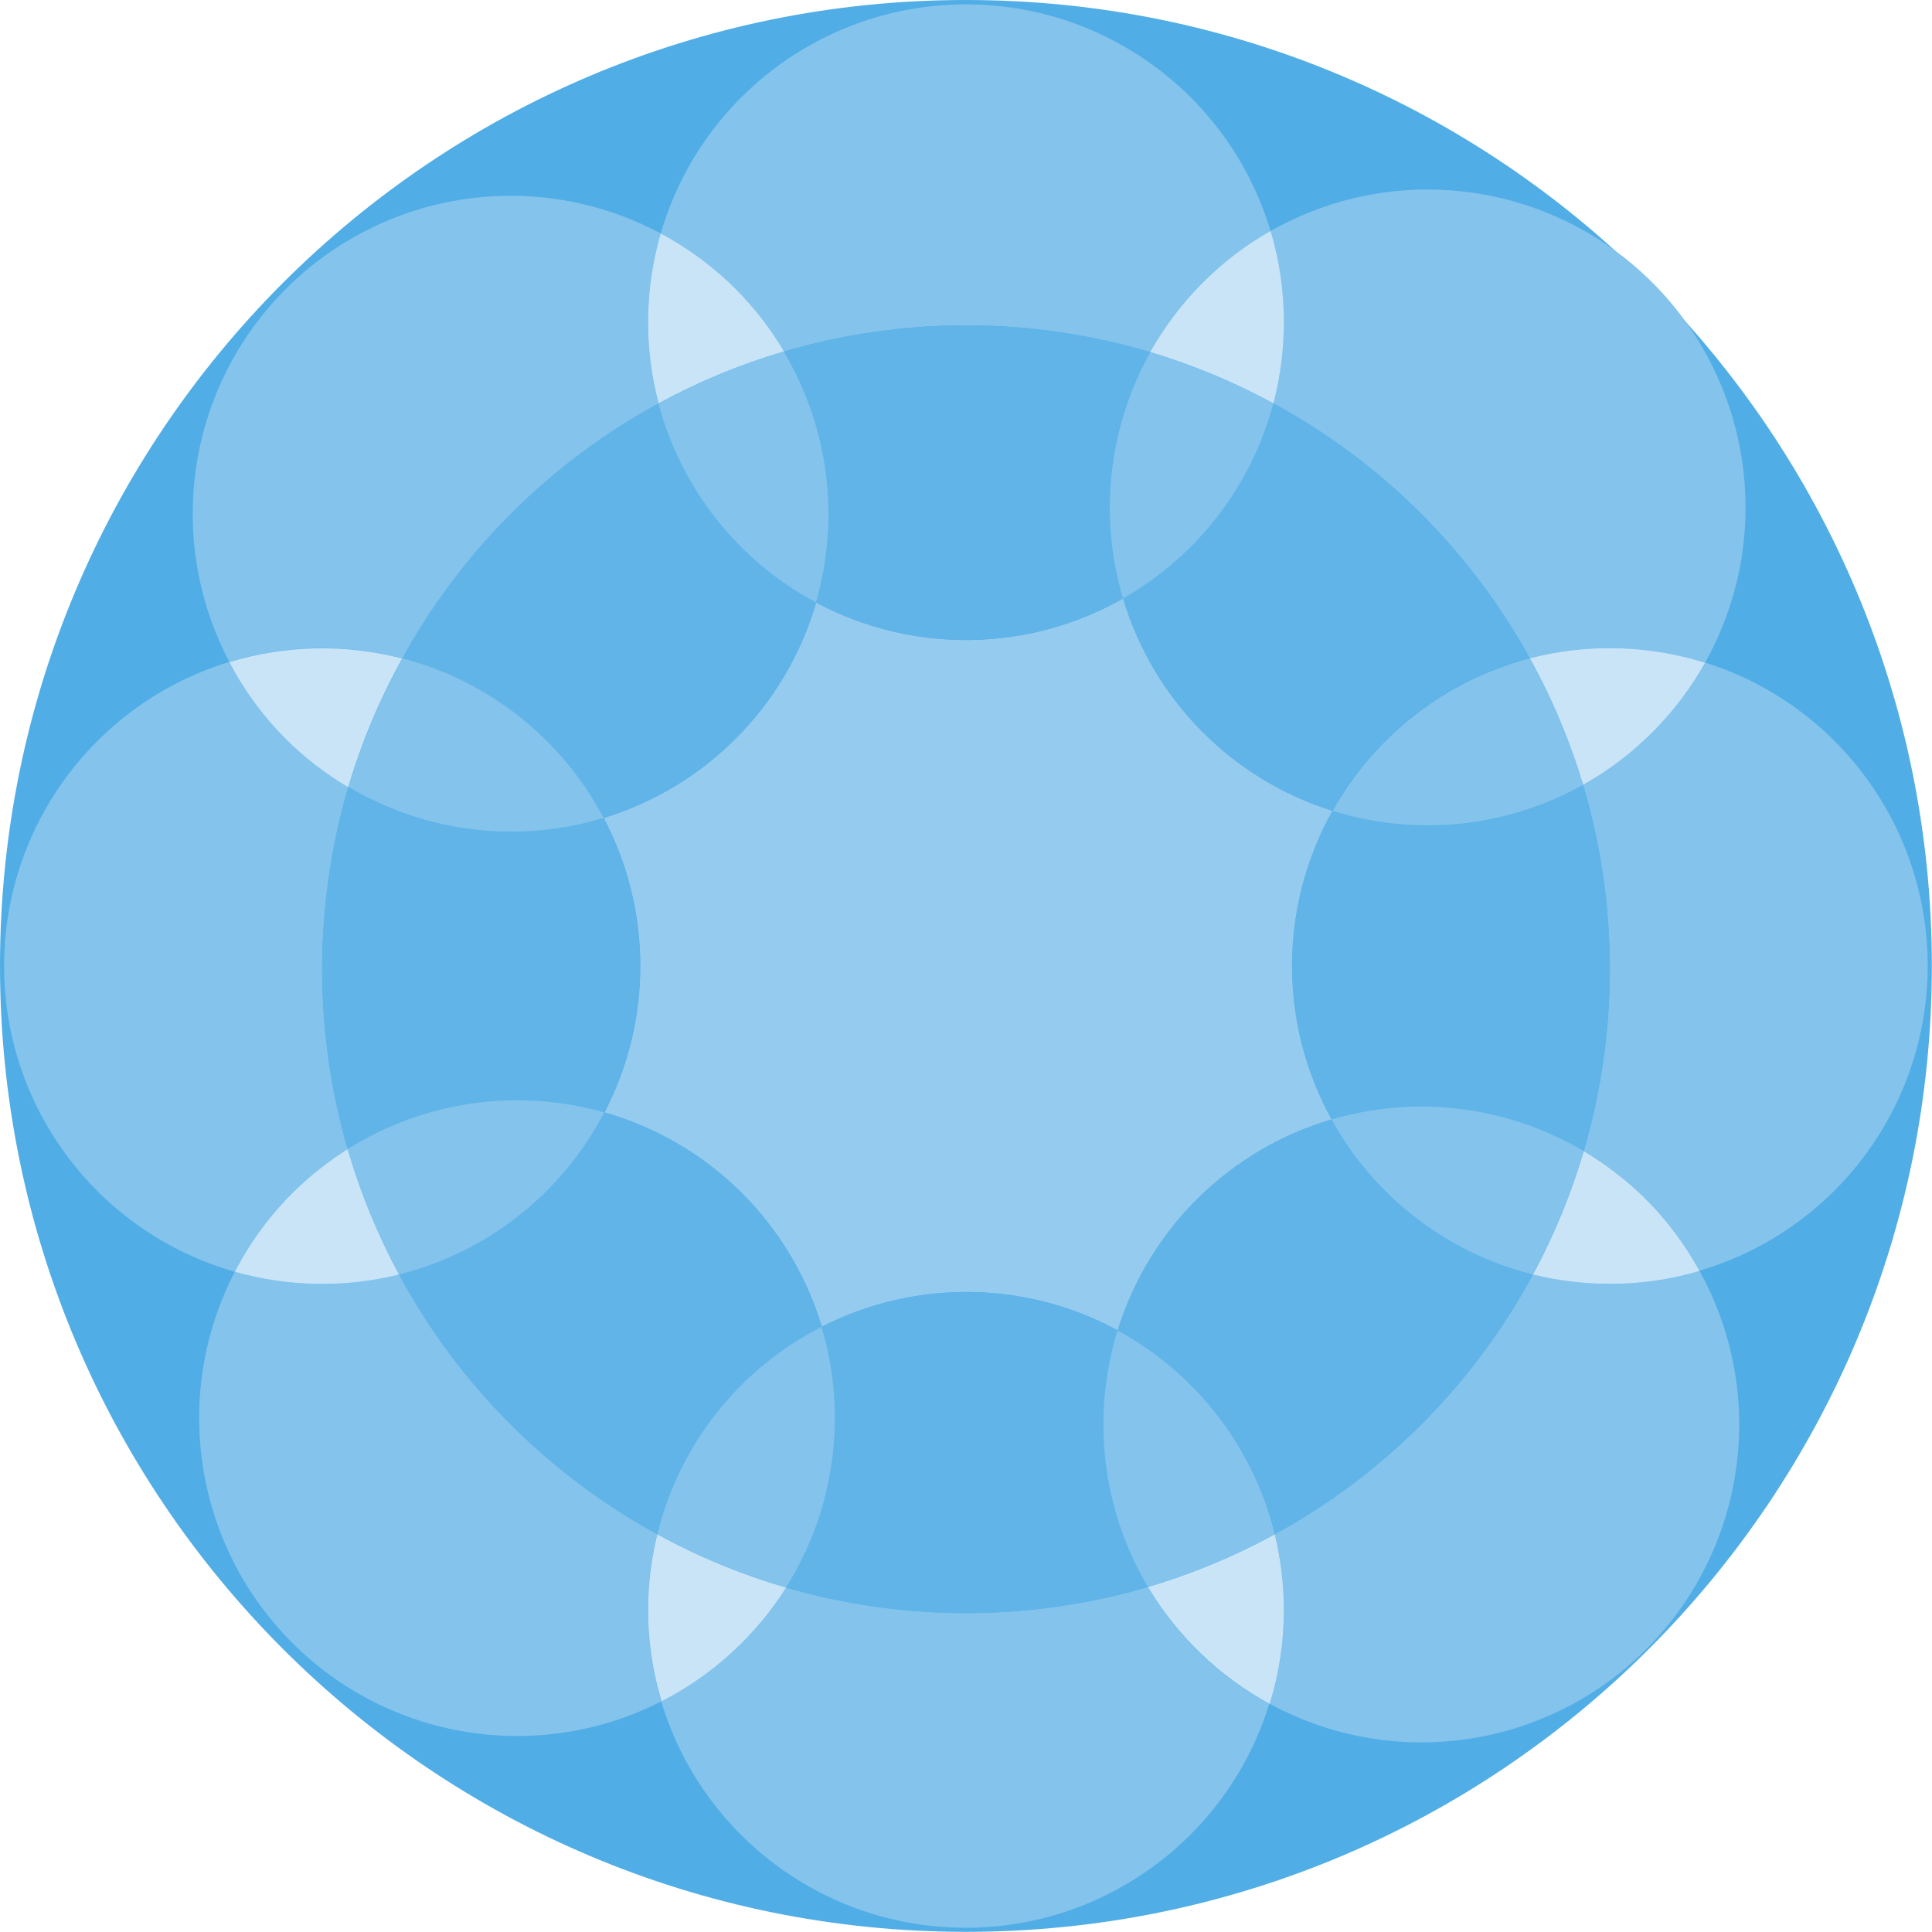
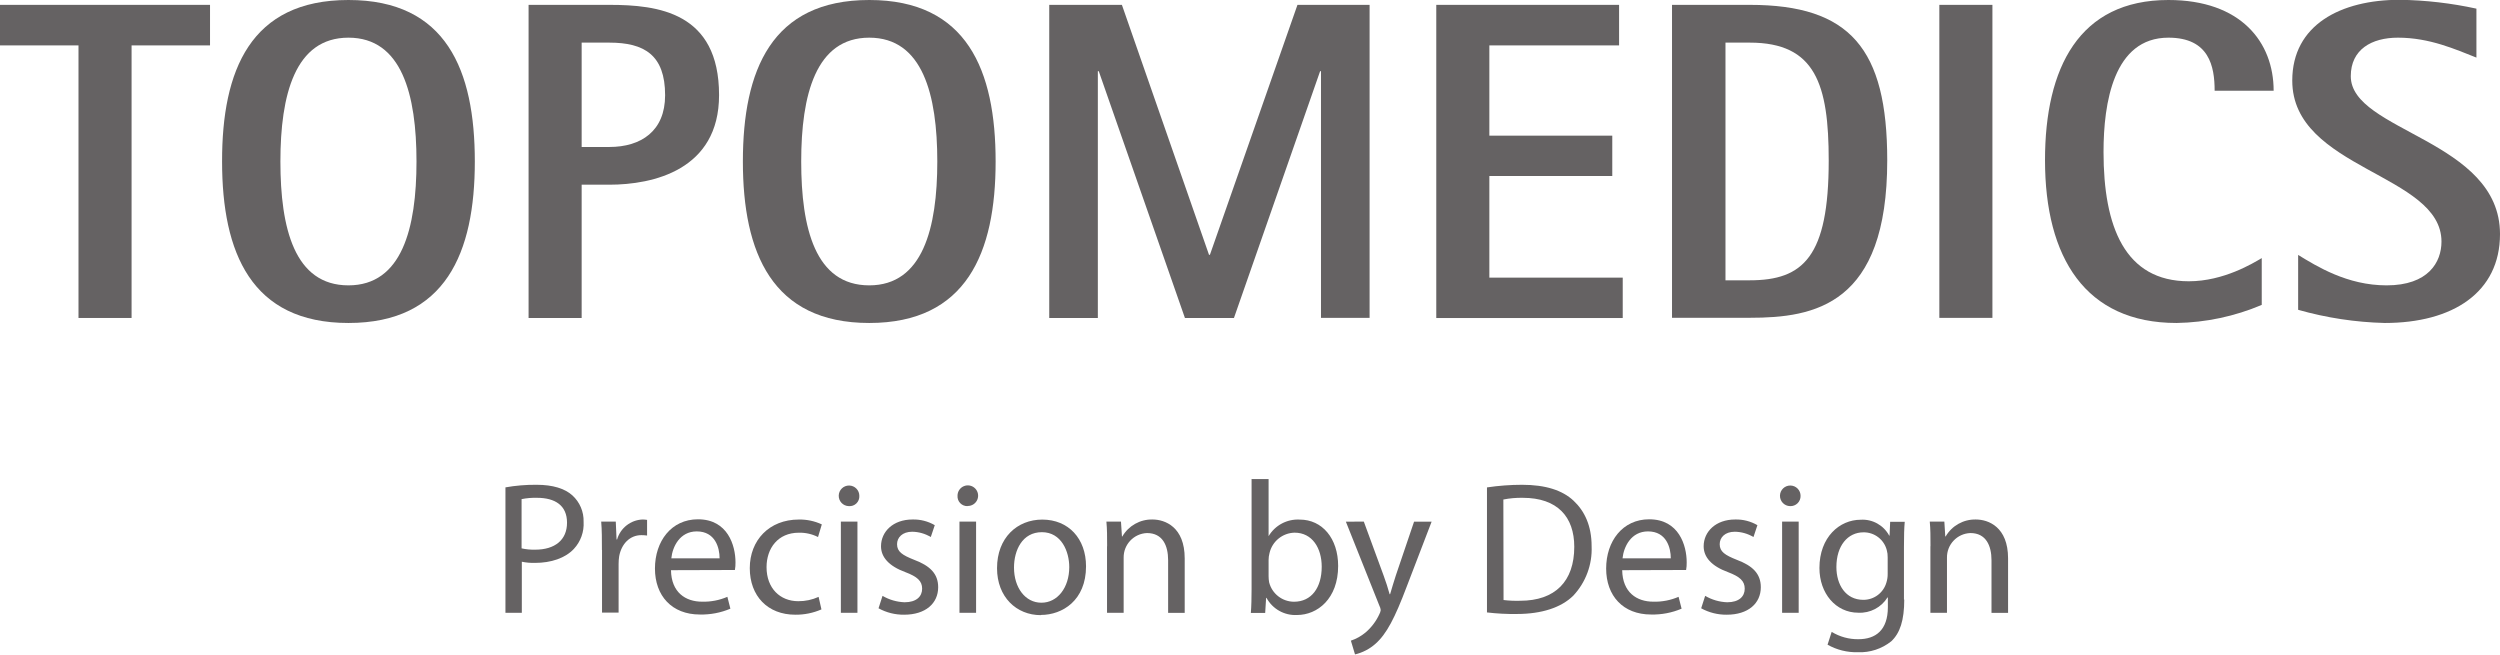
- <svg xmlns="http://www.w3.org/2000/svg" viewBox="0 0 240.02 240.02">
+ <svg xmlns="http://www.w3.org/2000/svg" viewBox="0 0 514.35 134.62">
  <defs>
-     <style>.a08a917f-80b8-4c05-bed1-0f80ef3a0013{fill:#50ade5;}.fe0e2747-857e-4540-8105-af1403de8358{fill:#95cbef;}.bd2456a8-29d6-4e51-a398-3964e39e4da4{fill:#83c3ec;}.f7e2f0e7-accd-4d05-ae33-f041e0d6cac8{fill:#61b4e7;}.e2b21e74-d060-4bea-935f-0c8c3735964b{fill:#c9e4f7;}</style>
+     <style>.fb0d71ec-0f7f-4dcb-9387-5517b610c50d{fill:#656263;}</style>
  </defs>
-   <g id="bf326cfc-50cc-4a6a-8e3a-df54786289e7" data-name="Ebene 2">
-     <g id="bd824524-062a-4097-8764-c0d004d1ab8f" data-name="svg3336">
-       <path id="f51a6620-423c-4558-855d-7f21c9fc203e" data-name="path3368" class="a08a917f-80b8-4c05-bed1-0f80ef3a0013" d="M240,120A120,120,0,1,1,120,0,120,120,0,0,1,240,120" />
-       <path id="b8bae3c4-574f-4e72-9bda-1b317f65e4ed" data-name="path3370" class="fe0e2747-857e-4540-8105-af1403de8358" d="M139.51,74.36a39.53,39.53,0,0,1-38.13.49A39.53,39.53,0,0,1,75,101.62a39.42,39.42,0,0,1,.1,36.58,39.47,39.47,0,0,1,27,26.63,39.48,39.48,0,0,1,36.77.45,39.53,39.53,0,0,1,26.58-26.21,39.49,39.49,0,0,1,.11-38.34,39.49,39.49,0,0,1-26-26.37" />
-       <path id="b1d2088d-2bc2-461e-bba1-2401b56a7a66" data-name="path3372" class="bd2456a8-29d6-4e51-a398-3964e39e4da4" d="M50,81.78A79.89,79.89,0,0,1,81.82,50.12,39.49,39.49,0,0,1,82.08,29,39.5,39.5,0,0,0,28.49,82.23,39.81,39.81,0,0,1,50,81.78" />
-       <path id="abe6fb66-de7b-4a67-9a47-10ec42eb2d8b" data-name="path3374" class="f7e2f0e7-accd-4d05-ae33-f041e0d6cac8" d="M75,101.62a39.53,39.53,0,0,0,26.41-26.77A39.59,39.59,0,0,1,81.82,50.12,79.89,79.89,0,0,0,50,81.78a39.55,39.55,0,0,1,25,19.84" />
-       <path id="ae6445bb-3c43-4f91-a4bb-9e17cce29c0d" data-name="path3376" class="bd2456a8-29d6-4e51-a398-3964e39e4da4" d="M190.44,158.33a80,80,0,0,1-32.07,32.27,39.77,39.77,0,0,1-.62,21.08,39.48,39.48,0,0,0,53.4-53.78A39,39,0,0,1,200,159.5a39.61,39.61,0,0,1-9.56-1.17" />
-       <path id="b2790e4c-d1ff-4073-aa98-99fc1c6842ca" data-name="path3378" class="f7e2f0e7-accd-4d05-ae33-f041e0d6cac8" d="M165.42,139.07a39.53,39.53,0,0,0-26.58,26.21,39.57,39.57,0,0,1,19.53,25.32,80,80,0,0,0,32.07-32.27,39.53,39.53,0,0,1-25-19.26" />
-       <path id="e85fb92d-58fc-4042-9e91-5b778bfaa846" data-name="path3380" class="bd2456a8-29d6-4e51-a398-3964e39e4da4" d="M81.66,190.6a80,80,0,0,1-32.08-32.27A39.69,39.69,0,0,1,29.17,158a39.5,39.5,0,0,0,53,53.37,39.13,39.13,0,0,1-.53-20.76" />
-       <path id="a8cd6a5d-c79e-41e4-960e-d77db912dc69" data-name="path3382" class="f7e2f0e7-accd-4d05-ae33-f041e0d6cac8" d="M102.07,164.83a39.47,39.47,0,0,0-27-26.63,39.54,39.54,0,0,1-25.49,20.14A80,80,0,0,0,81.66,190.6a39.44,39.44,0,0,1,20.41-25.77" />
-       <path id="bea6c7a9-19db-4ca2-9959-fefa06fdfa3a" data-name="path3384" class="bd2456a8-29d6-4e51-a398-3964e39e4da4" d="M158.2,50.12a79.89,79.89,0,0,1,31.85,31.66,39.72,39.72,0,0,1,21.78.55,39.5,39.5,0,0,0-54-53.62,39.85,39.85,0,0,1,.34,21.41" />
-       <path id="ea894bc2-dc4d-4763-afc5-e0bd52ff4223" data-name="path3386" class="f7e2f0e7-accd-4d05-ae33-f041e0d6cac8" d="M139.51,74.36a39.49,39.49,0,0,0,26,26.37,39.57,39.57,0,0,1,24.52-19A79.89,79.89,0,0,0,158.2,50.12a39.59,39.59,0,0,1-18.69,24.24" />
-       <path id="b58f298c-085b-46a9-acdf-71a1785560fa" data-name="path3388" class="bd2456a8-29d6-4e51-a398-3964e39e4da4" d="M97.4,43.67a80.37,80.37,0,0,1,45.51.08,39.07,39.07,0,0,1,6.52-8.62,39.56,39.56,0,0,1,8.42-6.42,39.5,39.5,0,0,0-75.77.3,39.75,39.75,0,0,1,9.29,6.9,39.24,39.24,0,0,1,6,7.76" />
-       <path id="b650d0ae-ac5c-4d10-9580-9a868b0df4d1" data-name="path3390" class="f7e2f0e7-accd-4d05-ae33-f041e0d6cac8" d="M101.38,74.85a39.53,39.53,0,0,0,38.13-.49,39.6,39.6,0,0,1,3.4-30.62,80.45,80.45,0,0,0-45.51-.07,39.53,39.53,0,0,1,4,31.18" />
-       <path id="a99f7c04-1640-4b18-bc7d-73585ff9591e" data-name="path3392" class="e2b21e74-d060-4bea-935f-0c8c3735964b" d="M81.82,50.12A78.84,78.84,0,0,1,97.4,43.67a39.24,39.24,0,0,0-6-7.76A39.75,39.75,0,0,0,82.08,29a39.49,39.49,0,0,0-.26,21.11" />
-       <path id="b9f25948-0136-473f-a027-b6d86368914e" data-name="path3394" class="bd2456a8-29d6-4e51-a398-3964e39e4da4" d="M101.38,74.85a39.53,39.53,0,0,0-4-31.18,78.84,78.84,0,0,0-15.58,6.45,39.59,39.59,0,0,0,19.56,24.73" />
-       <path id="b48e71a8-50b1-40ac-84a5-8124fe176f7b" data-name="path3396" class="e2b21e74-d060-4bea-935f-0c8c3735964b" d="M142.91,43.75a80,80,0,0,1,15.29,6.37A39.94,39.94,0,0,0,159.5,40a39.46,39.46,0,0,0-1.65-11.31,39.24,39.24,0,0,0-8.42,6.42,39.75,39.75,0,0,0-6.53,8.62" />
-       <path id="aaa6a09f-5f54-4e6b-8f43-df58d3c73943" data-name="path3398" class="bd2456a8-29d6-4e51-a398-3964e39e4da4" d="M139.51,74.36A39.59,39.59,0,0,0,158.2,50.12a80,80,0,0,0-15.29-6.37,39.57,39.57,0,0,0-3.4,30.61" />
-       <path id="bb4a5fec-4975-4d33-a1d2-c55dfb5c37b6" data-name="path3400" class="bd2456a8-29d6-4e51-a398-3964e39e4da4" d="M142.61,197.15a80.38,80.38,0,0,1-45,.07,39.72,39.72,0,0,1-15.47,14.14,39.49,39.49,0,0,0,75.55.32,39.25,39.25,0,0,1-9.1-6.79,40.18,40.18,0,0,1-6-7.74" />
-       <path id="f1d00890-3e84-4014-b2cc-b290f0987f48" data-name="path3402" class="f7e2f0e7-accd-4d05-ae33-f041e0d6cac8" d="M138.84,165.28a39.48,39.48,0,0,0-36.77-.45,39.58,39.58,0,0,1-4.41,32.39,80.29,80.29,0,0,0,45-.07,39.6,39.6,0,0,1-3.77-31.87" />
-       <path id="abd0891d-d86f-4a1c-9ac3-e247d0479f5b" data-name="path3404" class="e2b21e74-d060-4bea-935f-0c8c3735964b" d="M158.37,190.6a79.41,79.41,0,0,1-15.76,6.55,39.74,39.74,0,0,0,15.13,14.54A39.31,39.31,0,0,0,159.5,200a39.84,39.84,0,0,0-1.13-9.39" />
-       <path id="b084331e-e57b-4aa4-8af2-fd756ee9a1d6" data-name="path3406" class="bd2456a8-29d6-4e51-a398-3964e39e4da4" d="M138.84,165.28a39.6,39.6,0,0,0,3.77,31.87,79.41,79.41,0,0,0,15.76-6.55,39.57,39.57,0,0,0-19.53-25.32" />
-       <path id="e9ee995e-88be-4cf1-bc2b-72f7447fbda9" data-name="path3408" class="e2b21e74-d060-4bea-935f-0c8c3735964b" d="M97.66,197.22a79.11,79.11,0,0,1-16-6.62,39.13,39.13,0,0,0,.53,20.76,39.72,39.72,0,0,0,15.47-14.14" />
-       <path id="b2264331-61ba-41a4-a92d-90cca7b9f2d8" data-name="path3410" class="bd2456a8-29d6-4e51-a398-3964e39e4da4" d="M102.07,164.83A39.44,39.44,0,0,0,81.66,190.6a79.11,79.11,0,0,0,16,6.62,39.58,39.58,0,0,0,4.41-32.39" />
-       <path id="aedb7c1f-695d-4d2c-8fa3-53c0054ce6ab" data-name="path3412" class="bd2456a8-29d6-4e51-a398-3964e39e4da4" d="M239.49,120a39.51,39.51,0,0,0-27.66-37.69,39.6,39.6,0,0,1-15.16,15.19,80.38,80.38,0,0,1,.08,45.49,40.24,40.24,0,0,1,7.75,6,39.81,39.81,0,0,1,6.65,8.87A39.51,39.51,0,0,0,239.49,120" />
-       <path id="e5d62c37-eeea-456d-8dc4-87bab60a0bdd" data-name="path3414" class="f7e2f0e7-accd-4d05-ae33-f041e0d6cac8" d="M165.53,100.73a39.49,39.49,0,0,0-.11,38.34A39.62,39.62,0,0,1,196.75,143a80.38,80.38,0,0,0-.08-45.49,39.58,39.58,0,0,1-31.14,3.22" />
-       <path id="b0652712-1b24-4a23-b546-cb122b8f423c" data-name="path3416" class="e2b21e74-d060-4bea-935f-0c8c3735964b" d="M196.75,143a79.56,79.56,0,0,1-6.31,15.34A40.11,40.11,0,0,0,200,159.5a39,39,0,0,0,11.15-1.6A39.81,39.81,0,0,0,204.5,149a40.64,40.64,0,0,0-7.75-6" />
-       <path id="afce907e-1934-46a9-acca-535ebfb1c1b0" data-name="path3418" class="bd2456a8-29d6-4e51-a398-3964e39e4da4" d="M165.42,139.07a39.49,39.49,0,0,0,25,19.26A79.21,79.21,0,0,0,196.75,143a39.58,39.58,0,0,0-31.33-3.93" />
-       <path id="f2c26a1e-b153-4d32-949c-cd7c9c021b1f" data-name="path3420" class="e2b21e74-d060-4bea-935f-0c8c3735964b" d="M190.05,81.78a79.43,79.43,0,0,1,6.62,15.73,39.67,39.67,0,0,0,15.16-15.18,39.72,39.72,0,0,0-21.78-.55" />
-       <path id="b3448312-ca4c-451e-a7d4-b851cdef9274" data-name="path3422" class="bd2456a8-29d6-4e51-a398-3964e39e4da4" d="M165.53,100.73a39.58,39.58,0,0,0,31.14-3.22,79.43,79.43,0,0,0-6.62-15.73,39.57,39.57,0,0,0-24.52,19" />
-       <path id="e39b0087-2fa3-4d6c-bc98-ccc5a7ff8603" data-name="path3424" class="bd2456a8-29d6-4e51-a398-3964e39e4da4" d="M43.2,142.75a80.38,80.38,0,0,1,.07-44.95A39.6,39.6,0,0,1,28.49,82.23,39.5,39.5,0,0,0,29.17,158a39.62,39.62,0,0,1,7.13-9.75,40.67,40.67,0,0,1,6.9-5.49" />
-       <path id="fb727b02-d054-421c-96e7-d08a961ebe92" data-name="path3426" class="f7e2f0e7-accd-4d05-ae33-f041e0d6cac8" d="M75.07,138.2a39.42,39.42,0,0,0-.1-36.58,39.54,39.54,0,0,1-31.7-3.82,80.38,80.38,0,0,0-.07,45,39.58,39.58,0,0,1,31.87-4.55" />
-       <path id="a2cf13ce-e9b4-4851-947c-cfd1afda0c28" data-name="path3428" class="e2b21e74-d060-4bea-935f-0c8c3735964b" d="M43.27,97.8a79.24,79.24,0,0,1,6.7-16,39.81,39.81,0,0,0-21.48.45,39.11,39.11,0,0,0,7,9.54,39.55,39.55,0,0,0,7.75,6" />
-       <path id="b188e043-7ae9-4468-9fac-fa063a67a381" data-name="path3430" class="bd2456a8-29d6-4e51-a398-3964e39e4da4" d="M75,101.62A39.55,39.55,0,0,0,50,81.78a79.24,79.24,0,0,0-6.7,16A39.58,39.58,0,0,0,75,101.62" />
-       <path id="ad9229ec-948b-4cb4-b20b-f4dfb4494e08" data-name="path3432" class="e2b21e74-d060-4bea-935f-0c8c3735964b" d="M49.58,158.33a79.27,79.27,0,0,1-6.38-15.58,40.67,40.67,0,0,0-6.9,5.49A39.62,39.62,0,0,0,29.17,158a39.69,39.69,0,0,0,20.41.34" />
-       <path id="a30308dd-1b68-480d-ad09-05a99500fd40" data-name="path3434" class="bd2456a8-29d6-4e51-a398-3964e39e4da4" d="M75.07,138.2a39.58,39.58,0,0,0-31.87,4.55,79.61,79.61,0,0,0,6.38,15.59A39.54,39.54,0,0,0,75.07,138.2" />
+   <g id="a79ac200-0f79-4248-8c75-ac1479905ce6" data-name="Ebene 2">
+     <g id="ac915081-1dff-4665-879d-d944b31fce63" data-name="svg3336">
+       <path id="b4345e90-61de-452a-beb0-30c9aaa2dbdc" data-name="path3348" class="fb0d71ec-0f7f-4dcb-9387-5517b610c50d" d="M16.15,9.34H0V1H43.21V9.34H27.07V65.42H16.15V9.34Z" />
+       <path id="fce882ac-2196-474c-a707-e2db3965e25c" data-name="path3350" class="fb0d71ec-0f7f-4dcb-9387-5517b610c50d" d="M71.69,58.71c11,0,14-11.76,14-25.48s-3-25.48-14-25.48-14,11.76-14,25.48,2.89,25.48,14,25.48m-26-25.48C45.66,14.47,51.54,0,71.69,0s26,14.47,26,33.23-6,33.22-26,33.22-26-14.46-26-33.22" />
+       <path id="b030b58d-e56d-40d2-befa-7b392da7e3dc" data-name="path3352" class="fb0d71ec-0f7f-4dcb-9387-5517b610c50d" d="M119.67,30.24h5.69c6.53,0,11.48-3.27,11.48-10.64,0-8.31-4.3-10.83-11.48-10.83h-5.69ZM108.75,1h16.61c10,0,22.58,1.49,22.58,18.57C147.94,35,134.32,38,125.36,38h-5.69V65.42H108.75Z" />
+       <path id="a51d0cad-7b0d-4441-b5ca-b5cca7435dce" data-name="path3354" class="fb0d71ec-0f7f-4dcb-9387-5517b610c50d" d="M178.84,58.71c11,0,14-11.76,14-25.48s-3-25.48-14-25.48-14,11.76-14,25.48,2.89,25.48,14,25.48m-26-25.48c0-18.76,5.88-33.23,26-33.23s26,14.47,26,33.23-6,33.22-26,33.22-26-14.46-26-33.22" />
+       <path id="bb319222-d477-42a8-9618-972387822c5b" data-name="path3356" class="fb0d71ec-0f7f-4dcb-9387-5517b610c50d" d="M215.89,1h14.93l17.92,51.42h.19L266.94,1h14.84v64.4h-10V14.65h-.18L253.87,65.43H243.79L226.06,14.65h-.19V65.43h-10V1Z" />
+       <path id="aabd3d58-066a-44a1-8f0e-c02e34354e44" data-name="path3358" class="fb0d71ec-0f7f-4dcb-9387-5517b610c50d" d="M295.5,1h37.61V9.34H306.42V27.91h25.29v8.3H306.42V57.12h27.44v8.31H295.5V1Z" />
+       <path id="f5b2b48d-632d-4a6b-8181-1bd2b8ef37f6" data-name="path3360" class="fb0d71ec-0f7f-4dcb-9387-5517b610c50d" d="M355,57.67h5c11,0,16.24-4.84,16.24-24.63,0-15.68-2.71-24.27-16.24-24.27h-5ZM344,1h16c20.63,0,28.28,9,28.28,32,0,29.77-14.94,32.38-28.28,32.38H344Z" />
+       <path id="bd69f2ed-ea99-4b19-b5e5-d8e168015a74" data-name="path3362" class="fb0d71ec-0f7f-4dcb-9387-5517b610c50d" d="M399,1h10.92v64.4H399V1Z" />
+       <path id="b6cbdfba-885e-4c3a-8b09-78f257fc2b2b" data-name="path3364" class="fb0d71ec-0f7f-4dcb-9387-5517b610c50d" d="M465.35,62.72a46.74,46.74,0,0,1-17.54,3.73c-18.76,0-27.07-13.44-27.07-33.5,0-19,7-32.95,25.39-32.95,14.93,0,21.65,8.68,21.65,18.67H455.64c0-5-1.11-10.92-9.51-10.92-11.3,0-13.35,13.44-13.35,23.52,0,15.4,4.39,26.6,17.55,26.6,7.18,0,13.25-3.74,15-4.77v9.62Z" />
+       <path id="beb7e06e-e0aa-40d5-be0d-5593e4d7804c" data-name="path3366" class="fb0d71ec-0f7f-4dcb-9387-5517b610c50d" d="M509.5,11.85c-4.29-1.68-9.61-4.1-16.15-4.1-5.41,0-9.7,2.42-9.7,7.93,0,11.39,30.7,13.07,30.7,32.48,0,12-9.71,18.29-23.71,18.29a71.61,71.61,0,0,1-17.82-2.71V52.45c3.83,2.33,10.08,6.26,18.2,6.26,8.58,0,11.29-4.77,11.29-9,0-14-30.7-14.84-30.7-33.13,0-11.48,10-16.62,22.12-16.62A79.14,79.14,0,0,1,509.5,1.78V11.85Z" />
+       <path id="b2d9a1a2-70cb-4ec3-802d-1b31235ed345" data-name="path3436" class="fb0d71ec-0f7f-4dcb-9387-5517b610c50d" d="M107.31,112.82a11.54,11.54,0,0,0,2.79.27c4.07,0,6.56-2,6.56-5.55s-2.45-5.12-6.17-5.12a13.9,13.9,0,0,0-3.18.27v10.13Zm-3.37-12.54a34.83,34.83,0,0,1,6.48-.54c3.33,0,5.78.78,7.33,2.17a7.06,7.06,0,0,1,2.32,5.44,7.53,7.53,0,0,1-2,5.58c-1.78,1.9-4.69,2.88-8,2.88a11.83,11.83,0,0,1-2.71-.24v10.51h-3.37v-25.8Z" />
+       <path id="f3a9700e-afed-47fe-89b5-5bb61c842bd2" data-name="path3438" class="fb0d71ec-0f7f-4dcb-9387-5517b610c50d" d="M123.84,113.16c0-2.21,0-4.11-.15-5.85h3l.16,3.68h.11a5.69,5.69,0,0,1,5.24-4.11,6.71,6.71,0,0,1,.93.08v3.22a9.46,9.46,0,0,0-1.16-.08c-2.41,0-4.11,1.82-4.58,4.34a10.38,10.38,0,0,0-.12,1.6v10h-3.41V113.16Z" />
+       <path id="a2a08c56-d92f-4c16-a205-f9900e1affc5" data-name="path3440" class="fb0d71ec-0f7f-4dcb-9387-5517b610c50d" d="M148.05,114.87c0-2.17-.89-5.54-4.7-5.54-3.49,0-5,3.17-5.23,5.54Zm-10,2.44c.07,4.58,3,6.48,6.4,6.48a12.3,12.3,0,0,0,5.2-1l.62,2.44a15.2,15.2,0,0,1-6.29,1.2c-5.74,0-9.23-3.84-9.23-9.46s3.37-10.13,8.85-10.13c6.13,0,7.72,5.4,7.72,8.85a7.89,7.89,0,0,1-.12,1.58Z" />
+       <path id="b642c090-fded-41ca-9f19-31f1f64018b6" data-name="path3442" class="fb0d71ec-0f7f-4dcb-9387-5517b610c50d" d="M169,125.38a13.11,13.11,0,0,1-5.39,1.09c-5.66,0-9.35-3.84-9.35-9.58s4-10,10.09-10a10.67,10.67,0,0,1,4.73,1l-.78,2.6a8.28,8.28,0,0,0-3.95-.89c-4.31,0-6.64,3.22-6.64,7.09,0,4.35,2.79,7,6.52,7a9.88,9.88,0,0,0,4.19-.89l.58,2.56Z" />
+       <path id="ba26a1bf-d8ec-4306-b151-0a2c4bc123c6" data-name="path3444" class="fb0d71ec-0f7f-4dcb-9387-5517b610c50d" d="M173,107.31h3.41v18.77H173Zm1.63-3.18a2.12,2.12,0,1,1,2.17-2.1,2,2,0,0,1-2.17,2.1Z" />
+       <path id="b12d2533-84a3-451d-a49c-37990e74151a" data-name="path3446" class="fb0d71ec-0f7f-4dcb-9387-5517b610c50d" d="M181.57,122.59a9.65,9.65,0,0,0,4.54,1.32c2.44,0,3.61-1.2,3.61-2.79s-1-2.48-3.46-3.41c-3.41-1.25-5-3.11-5-5.32,0-3,2.48-5.51,6.48-5.51a8.63,8.63,0,0,1,4.58,1.17l-.82,2.44a7.6,7.6,0,0,0-3.83-1.09c-2,0-3.11,1.17-3.11,2.56,0,1.55,1.08,2.25,3.53,3.22,3.22,1.21,4.93,2.84,4.93,5.63,0,3.33-2.6,5.66-7,5.66a10.66,10.66,0,0,1-5.27-1.32Z" />
+       <path id="eaa44be0-8790-4064-b053-9ddd197f7aee" data-name="path3448" class="fb0d71ec-0f7f-4dcb-9387-5517b610c50d" d="M197.4,107.31h3.42v18.77H197.4Zm1.63-3.18A2,2,0,0,1,197,102a2.12,2.12,0,1,1,2.09,2.1Z" />
+       <path id="a55c98ae-f4a6-4962-871d-e193342ded40" data-name="path3450" class="fb0d71ec-0f7f-4dcb-9387-5517b610c50d" d="M214.28,124c3.26,0,5.71-3.07,5.71-7.33,0-3.18-1.6-7.18-5.63-7.18s-5.74,3.72-5.74,7.29c0,4.12,2.32,7.22,5.62,7.22Zm-.15,2.56c-5,0-9-3.72-9-9.66,0-6.28,4.16-10,9.31-10,5.4,0,9,3.92,9,9.62,0,7-4.85,10-9.3,10Z" />
+       <path id="e5cd1b9c-b97c-49d6-a35d-51e28121c2af" data-name="path3452" class="fb0d71ec-0f7f-4dcb-9387-5517b610c50d" d="M227.78,112.39c0-2,0-3.53-.15-5.08h3l.2,3.06h.08a7,7,0,0,1,6.2-3.49c2.6,0,6.63,1.55,6.63,8v11.21h-3.41V115.26c0-3-1.12-5.59-4.35-5.59a5,5,0,0,0-4.8,5.08v11.33h-3.42V112.39Z" />
+       <path id="b9376db9-4104-4a35-9280-2f26cc4f42ce" data-name="path3454" class="fb0d71ec-0f7f-4dcb-9387-5517b610c50d" d="M261,118.56a7.15,7.15,0,0,0,.11,1.24,5.29,5.29,0,0,0,5.12,4c3.61,0,5.7-2.91,5.7-7.21,0-3.8-1.93-7-5.58-7a5.42,5.42,0,0,0-5.16,4.2,5.56,5.56,0,0,0-.19,1.43Zm-3.42-20H261v11.75H261a7,7,0,0,1,6.4-3.41c4.65,0,7.91,3.88,7.91,9.54,0,6.75-4.27,10.09-8.46,10.09a6.73,6.73,0,0,1-6.28-3.53h-.08l-.19,3.1h-2.95c.11-1.28.15-3.18.15-4.85V98.54Z" />
+       <path id="a9b73558-4b9c-451d-a618-ef5715cc1fa8" data-name="path3456" class="fb0d71ec-0f7f-4dcb-9387-5517b610c50d" d="M280.59,107.31l4.07,11.09c.47,1.24.93,2.72,1.24,3.85H286c.35-1.13.74-2.57,1.2-3.92l3.73-11h3.61l-5.13,13.38c-2.44,6.44-4.11,9.7-6.44,11.76a9.71,9.71,0,0,1-4.19,2.17l-.85-2.83a9.32,9.32,0,0,0,3-1.67,10.94,10.94,0,0,0,2.87-3.8,2.32,2.32,0,0,0,.27-.82,2.46,2.46,0,0,0-.27-.89l-6.9-17.3Z" />
+       <path id="e3f1bd1b-48a2-4e91-b3fd-15efe1c273b3" data-name="path3458" class="fb0d71ec-0f7f-4dcb-9387-5517b610c50d" d="M309.34,123.45a22.71,22.71,0,0,0,3.41.15c7.22,0,11.14-4,11.14-11.1,0-6.16-3.46-10.08-10.59-10.08a18.73,18.73,0,0,0-4,.35Zm-3.41-23.17a49.23,49.23,0,0,1,7.21-.54c4.85,0,8.31,1.13,10.59,3.26s3.73,5.16,3.73,9.39a14,14,0,0,1-3.77,10.16c-2.48,2.45-6.51,3.77-11.6,3.77a45.69,45.69,0,0,1-6.16-.32V100.28Z" />
+       <path id="aed5f2fa-8ed3-4cde-ab4a-1cababed0b9e" data-name="path3460" class="fb0d71ec-0f7f-4dcb-9387-5517b610c50d" d="M343.75,114.87c0-2.17-.89-5.54-4.69-5.54-3.49,0-5,3.17-5.24,5.54Zm-10,2.44c.08,4.58,3,6.48,6.41,6.48a12.25,12.25,0,0,0,5.19-1l.62,2.44a15.14,15.14,0,0,1-6.28,1.2c-5.75,0-9.24-3.84-9.24-9.46s3.38-10.13,8.85-10.13c6.13,0,7.72,5.4,7.72,8.85a7.89,7.89,0,0,1-.12,1.58Z" />
+       <path id="e4994214-95fc-4979-bd49-2f3fb759b35c" data-name="path3462" class="fb0d71ec-0f7f-4dcb-9387-5517b610c50d" d="M350.82,122.59a9.61,9.61,0,0,0,4.53,1.32c2.45,0,3.61-1.2,3.61-2.79s-1-2.48-3.45-3.41c-3.42-1.25-5-3.11-5-5.32,0-3,2.49-5.51,6.48-5.51a8.63,8.63,0,0,1,4.58,1.17l-.81,2.44a7.68,7.68,0,0,0-3.85-1.09c-2,0-3.1,1.17-3.1,2.56,0,1.55,1.09,2.25,3.53,3.22,3.22,1.21,4.93,2.84,4.93,5.63,0,3.33-2.6,5.66-7,5.66a10.66,10.66,0,0,1-5.27-1.32Z" />
+       <path id="ae871123-efda-4b22-8282-559a9d91759c" data-name="path3464" class="fb0d71ec-0f7f-4dcb-9387-5517b610c50d" d="M366.65,107.31h3.41v18.77h-3.41Zm1.63-3.18a2.12,2.12,0,1,1,2.17-2.1,2.06,2.06,0,0,1-2.13,2.1Z" />
+       <path id="ba817dee-9644-48bf-9c9c-e703d527a423" data-name="path3466" class="fb0d71ec-0f7f-4dcb-9387-5517b610c50d" d="M388.37,114.68a5,5,0,0,0-.19-1.52,4.89,4.89,0,0,0-4.78-3.64c-3.25,0-5.58,2.76-5.58,7.14,0,3.64,1.9,6.75,5.54,6.75a4.91,4.91,0,0,0,4.74-3.53,5.71,5.71,0,0,0,.27-1.83v-3.37Zm3.41,8.65c0,4.34-.89,6.94-2.67,8.61a10.31,10.31,0,0,1-6.87,2.25,12.08,12.08,0,0,1-6.24-1.55l.85-2.64a10.26,10.26,0,0,0,5.51,1.51c3.49,0,6.05-1.82,6.05-6.59v-2h-.08a6.66,6.66,0,0,1-6,3.14c-4.66,0-8-4-8-9.2,0-6.36,4.15-9.93,8.49-9.93a6.22,6.22,0,0,1,5.86,3.26h.08l.12-2.83h3c-.12,1.32-.16,2.87-.16,5.12v10.9Z" />
+       <path id="fe57a3d0-a00b-489b-8281-7d9270c16e3b" data-name="path3468" class="fb0d71ec-0f7f-4dcb-9387-5517b610c50d" d="M397.18,112.39c0-2,0-3.53-.15-5.08h3l.19,3.06h.08a7,7,0,0,1,6.21-3.49c2.6,0,6.63,1.55,6.63,8v11.21h-3.41V115.26c0-3-1.13-5.59-4.34-5.59a5,5,0,0,0-4.82,5.08v11.33h-3.41V112.39Z" />
    </g>
  </g>
</svg>
